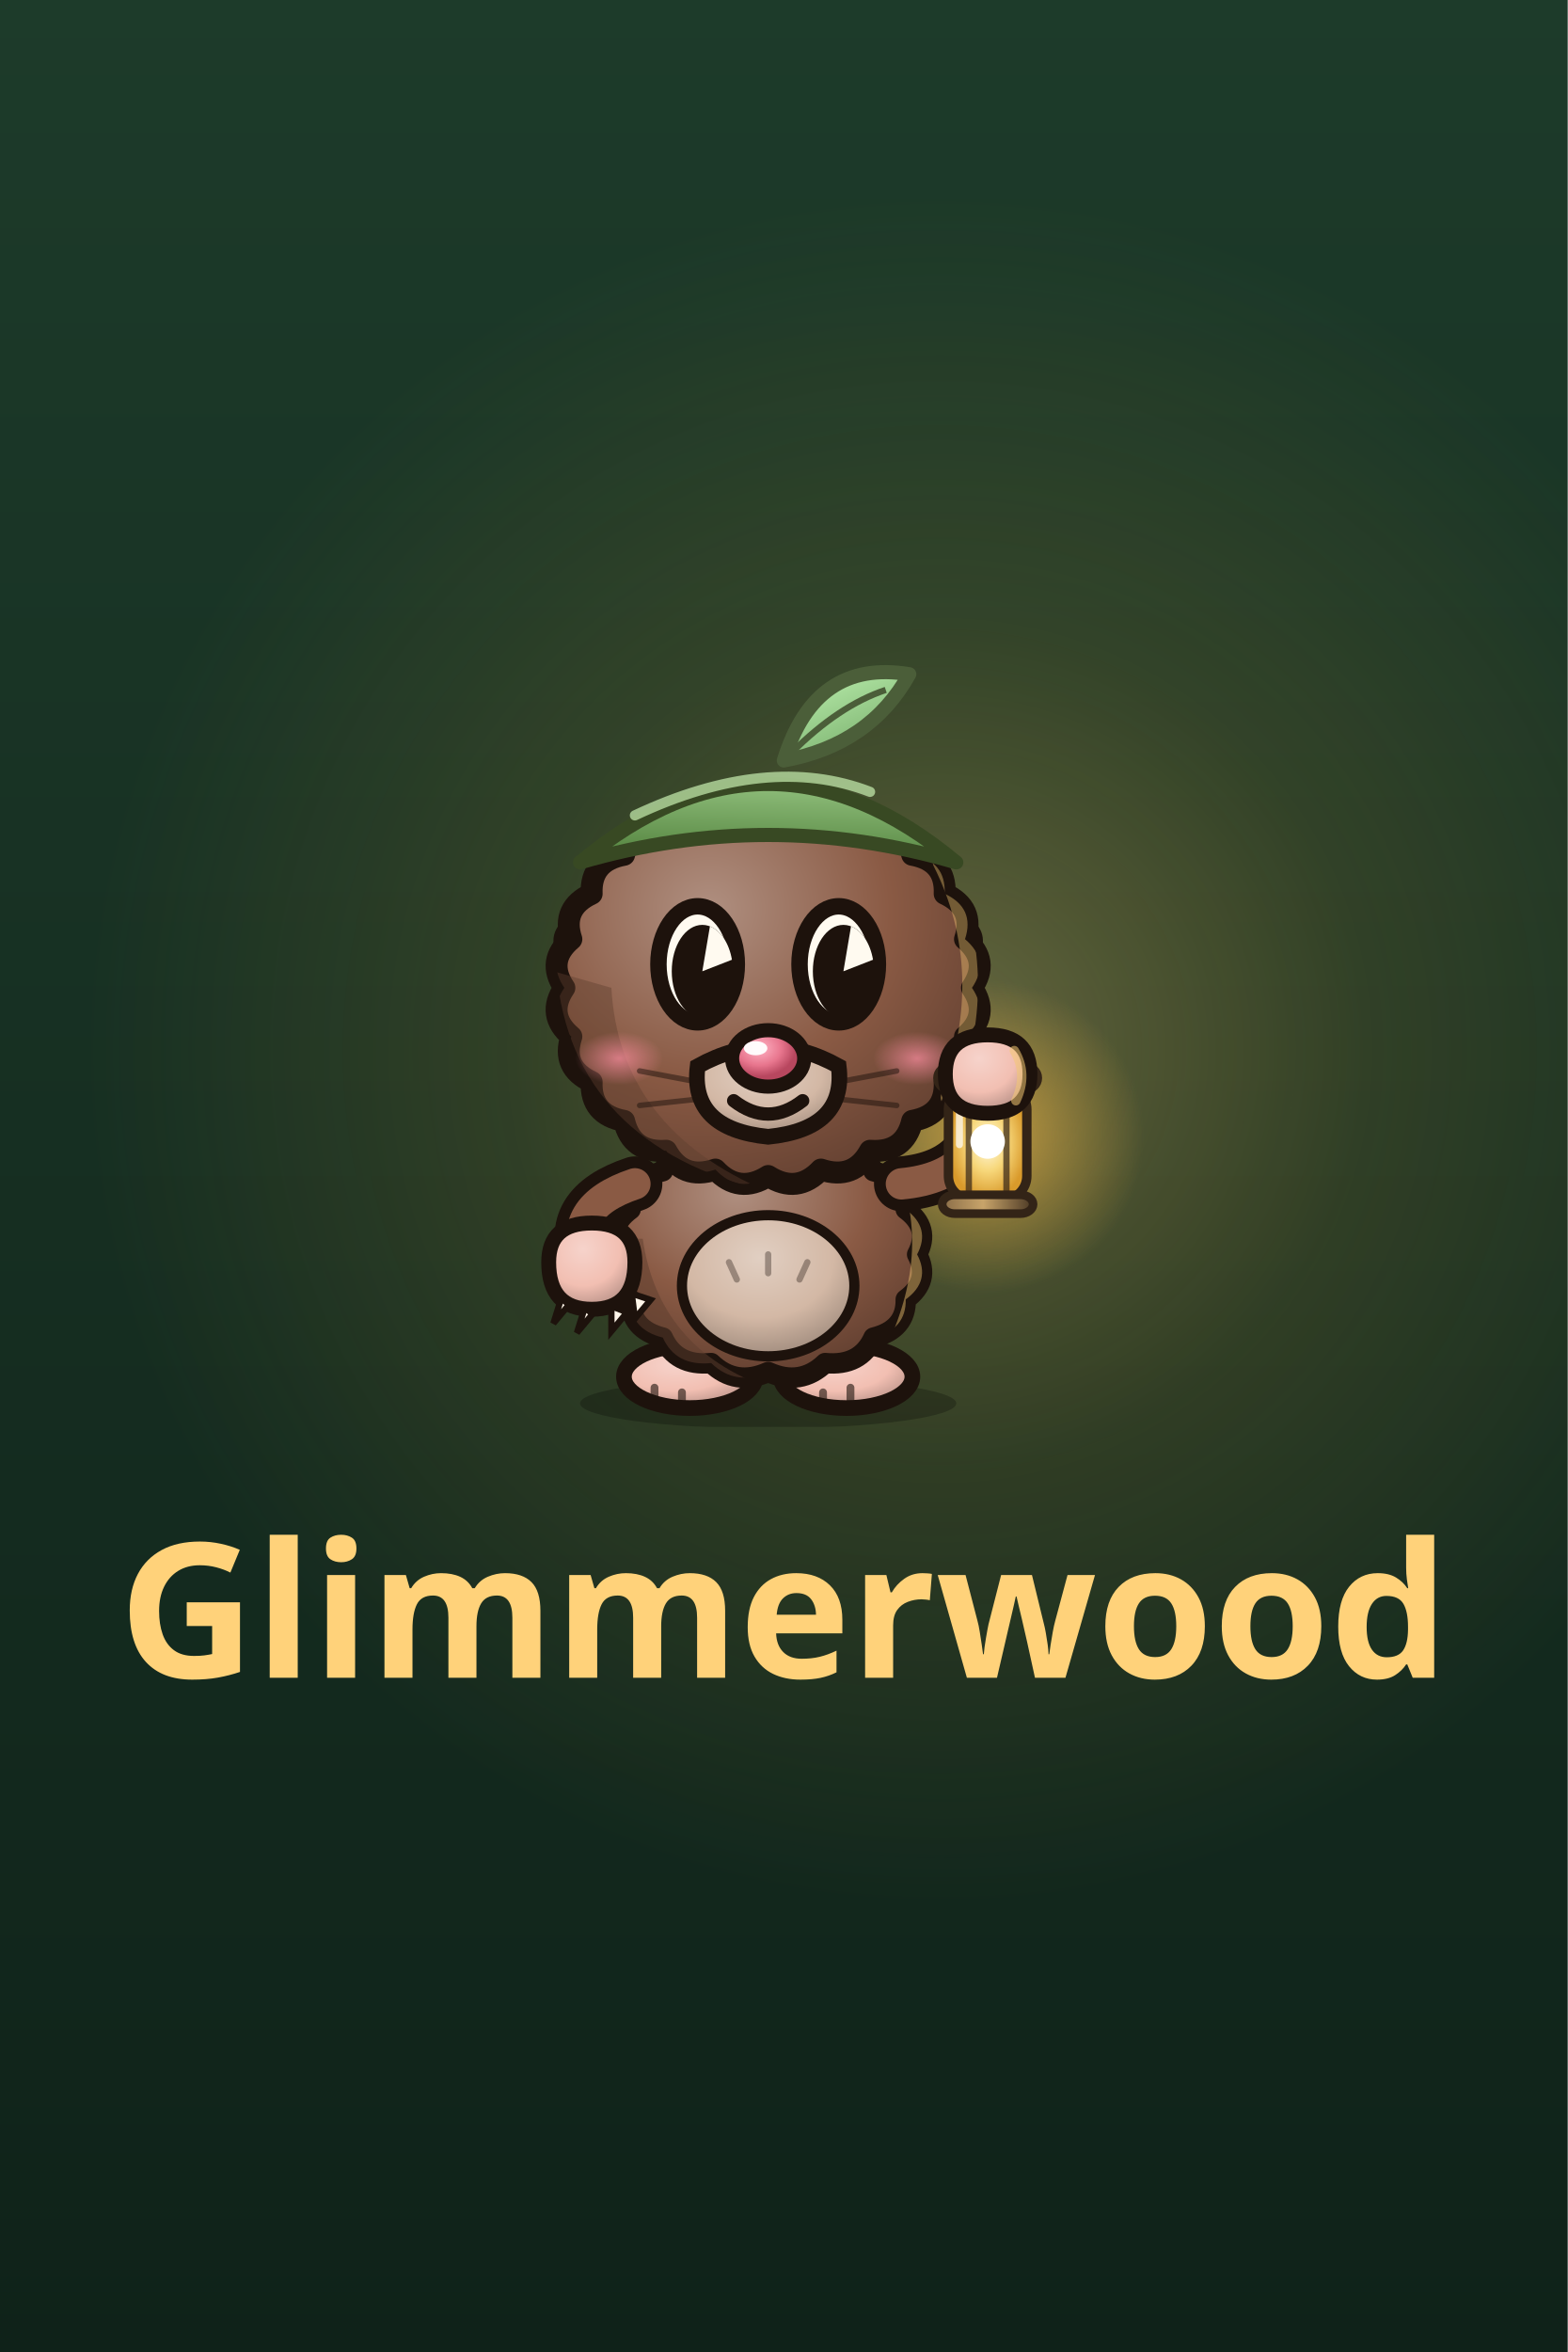
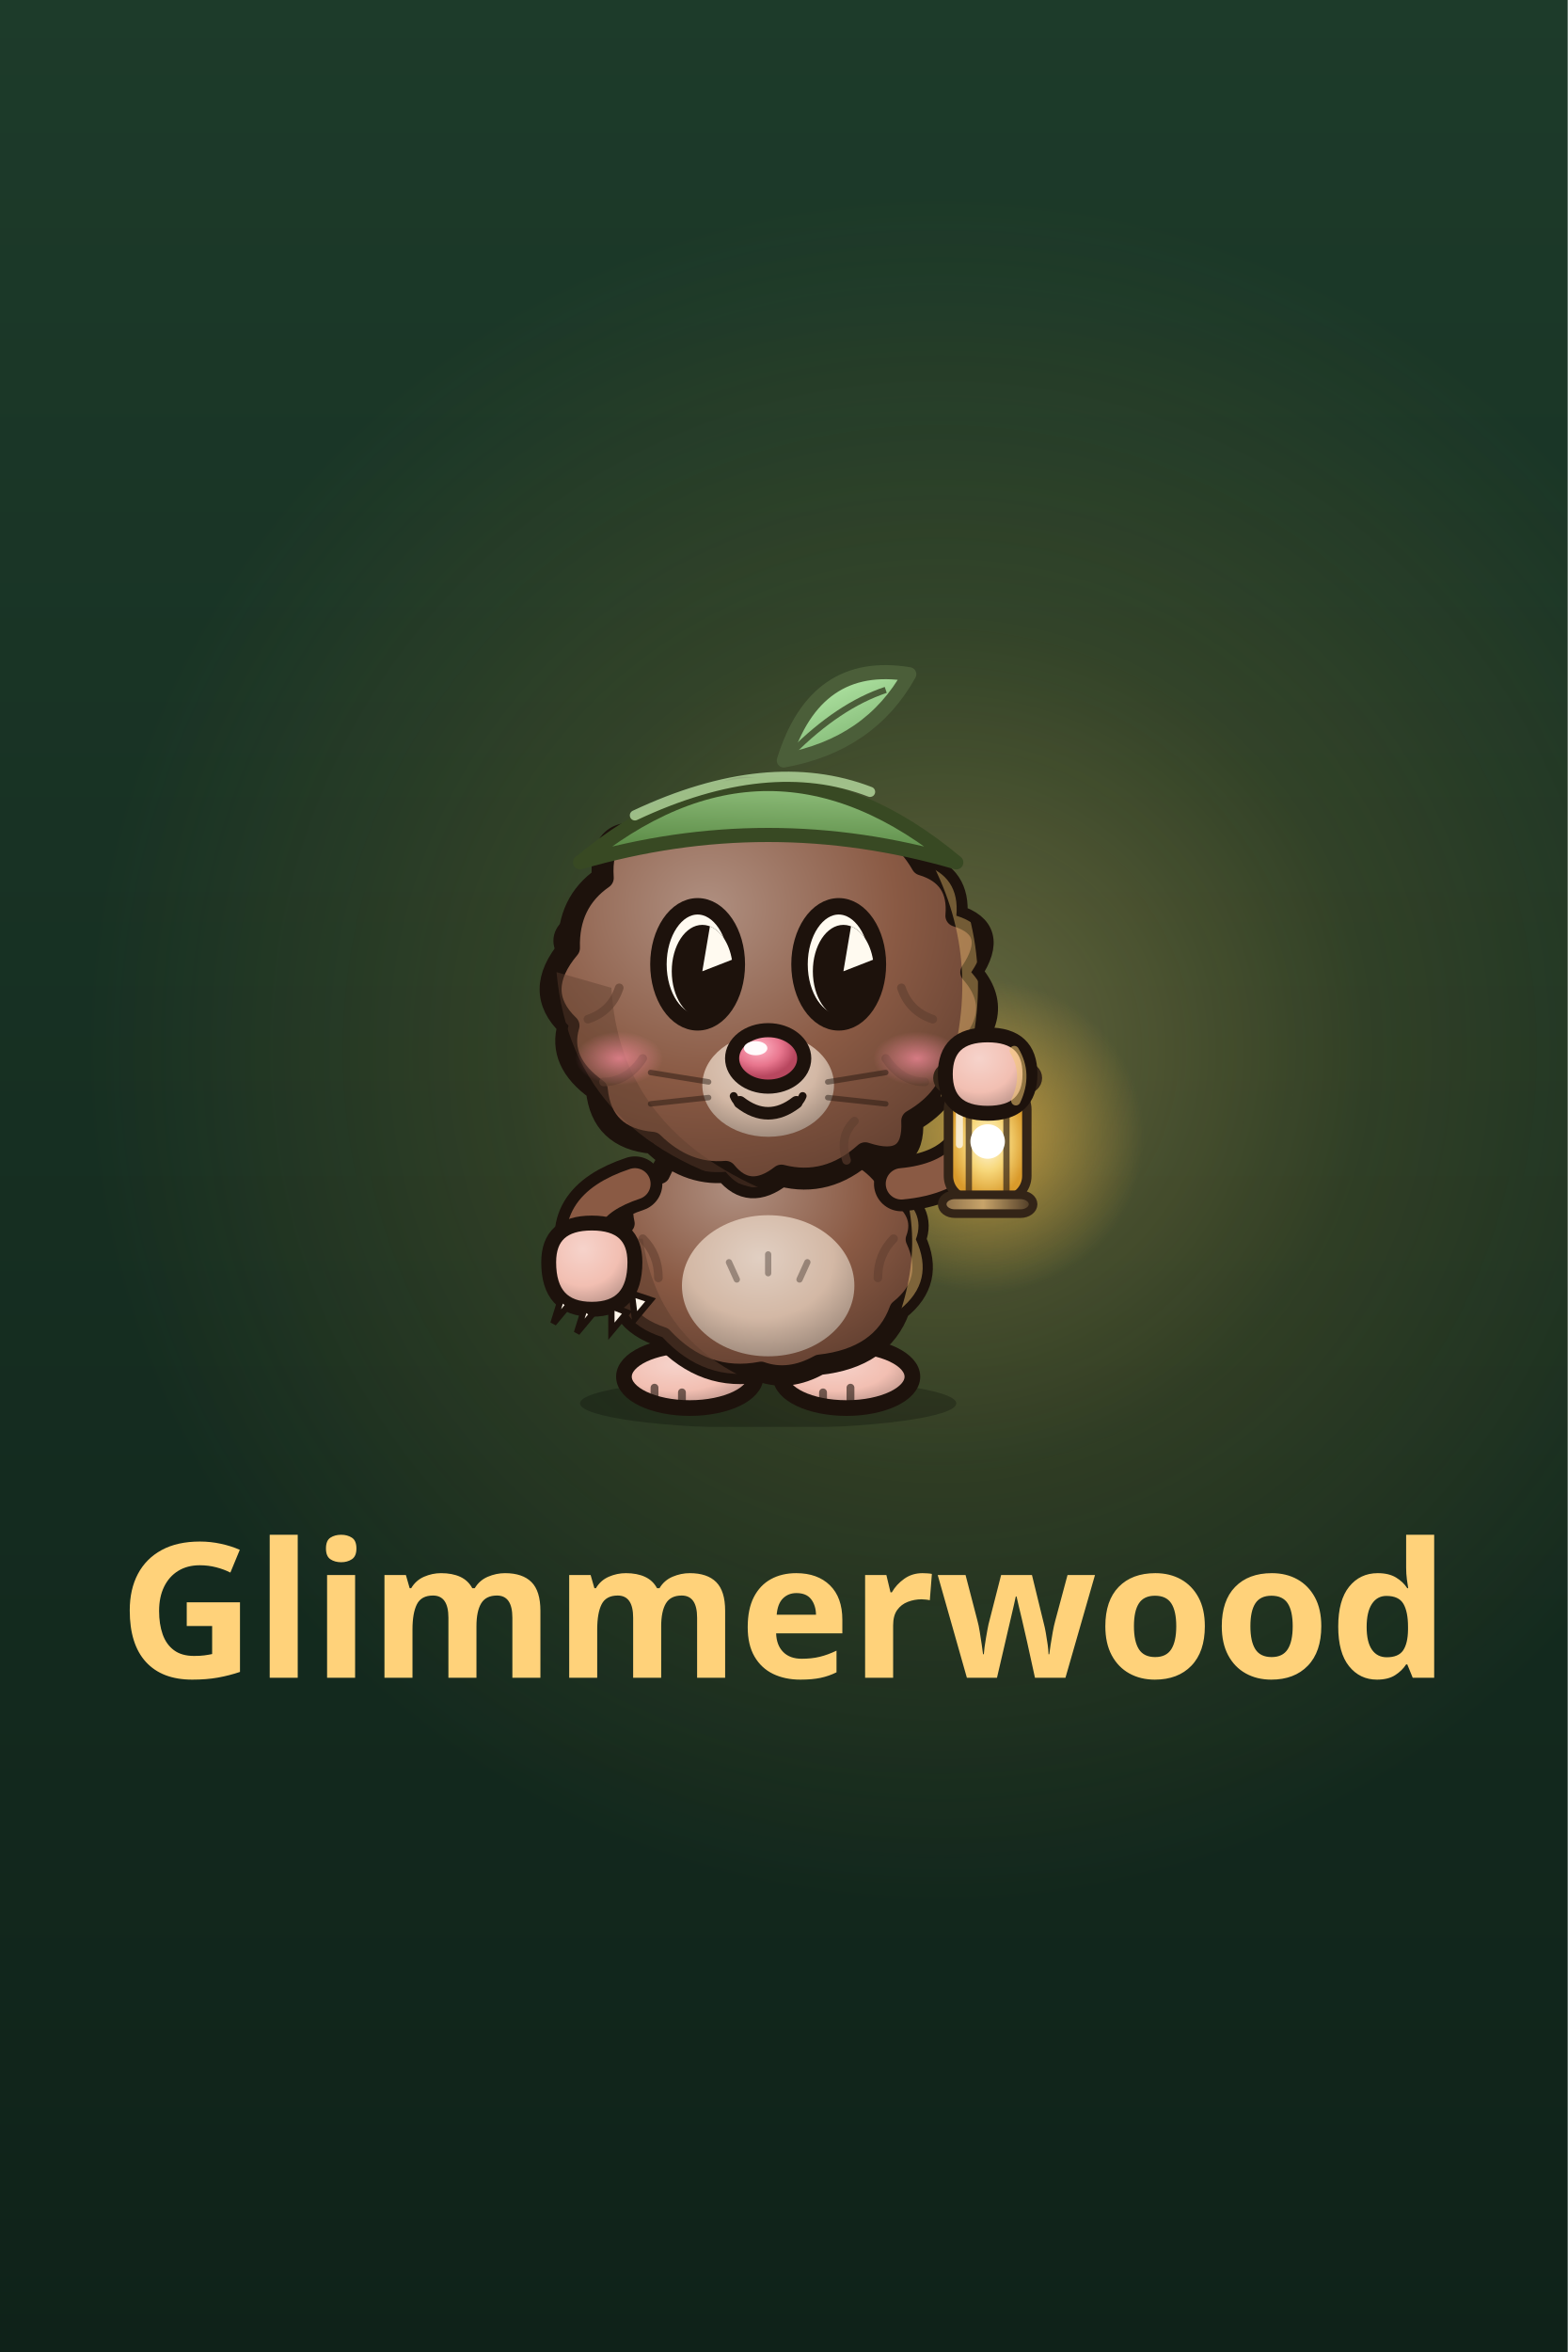
<svg xmlns="http://www.w3.org/2000/svg" viewBox="0 0 1280 1920">
  <defs>
    <linearGradient id="bg" x1="0" y1="1" x2="0" y2="0">
      <stop offset="0" stop-color="#0f2219" />
      <stop offset="1" stop-color="#1d3b2a" />
    </linearGradient>
    <radialGradient id="glow">
      <stop offset="0" stop-color="#ffd27a" stop-opacity=".35" />
      <stop offset=".5" stop-color="#f0b543" stop-opacity=".12" />
      <stop offset="1" stop-color="#f0b543" stop-opacity="0" />
    </radialGradient>
  </defs>
  <rect width="1280" height="1920" fill="url(#bg)" />
  <circle cx="768" cy="857.6" r="704" fill="url(#glow)" />
  <svg x="307.2" y="524.8" width="640" height="640" viewBox="0 0 100 100">
    <defs>
      <radialGradient id="dib0g">
        <stop offset="0" stop-color="#f0b543" stop-opacity=".7" />
        <stop offset="1" stop-color="#f0b543" stop-opacity="0" />
      </radialGradient>
      <radialGradient id="dib0h" cx="0.36" cy="0.3" r=".78">
        <stop offset="0" stop-color="#af8f80" />
        <stop offset=".55" stop-color="#8a5a44" />
        <stop offset="1" stop-color="#613f30" />
      </radialGradient>
      <radialGradient id="dib0b" cx="0.4" cy="0.25" r=".78">
        <stop offset="0" stop-color="#af8f80" />
        <stop offset=".55" stop-color="#8a5a44" />
        <stop offset="1" stop-color="#613f30" />
      </radialGradient>
      <radialGradient id="dib0c" cx="0.45" cy="0.3" r=".78">
        <stop offset="0" stop-color="#e1cfc2" />
        <stop offset=".55" stop-color="#d3b8a5" />
        <stop offset="1" stop-color="#948174" />
      </radialGradient>
      <radialGradient id="dib0p" cx="0.4" cy="0.3" r=".78">
        <stop offset="0" stop-color="#f6d3cb" />
        <stop offset=".55" stop-color="#f2bfb2" />
        <stop offset="1" stop-color="#a9867d" />
      </radialGradient>
      <radialGradient id="dib0n" cx=".38" cy=".32">
        <stop offset="0" stop-color="#ffb3c4" />
        <stop offset=".6" stop-color="#e8768e" />
        <stop offset="1" stop-color="#b8475f" />
      </radialGradient>
      <radialGradient id="dib0k">
        <stop offset="0" stop-color="#ff8fa3" stop-opacity=".7" />
        <stop offset="1" stop-color="#ff8fa3" stop-opacity="0" />
      </radialGradient>
      <clipPath id="dib0B">
-         <path d="M69.00 78.00 Q70.79 81.36 67.55 83.74 Q67.63 87.56 63.44 88.61 Q61.78 92.30 57.27 91.86 Q54.14 94.87 50.00 93.00 Q45.86 94.87 42.73 91.86 Q38.22 92.30 36.56 88.61 Q32.37 87.56 32.45 83.74 Q29.21 81.36 31.00 78.00 Q29.21 74.64 32.45 72.26 Q32.37 68.44 36.56 67.39 Q38.22 63.70 42.73 64.14 Q45.86 61.13 50.00 63.00 Q54.14 61.13 57.27 64.14 Q61.78 63.70 63.44 67.39 Q67.63 68.44 67.55 72.26 Q70.79 74.64 69.00 78.00 Z" />
+         <path d="M68.84 76.08 Q71.32 81.43 66.76 85.06 Q64.52 91.21 56.54 92.08 Q52.66 94.24 49.10 92.98 Q41.89 94.36 36.51 88.56 Q29.80 86.33 31.26 80.46 Q28.82 77.57 31.67 74.06 Q30.57 69.28 36.18 67.70 Q38.89 61.57 45.44 63.44 Q52.54 59.57 57.50 64.22 Q63.13 64.91 65.85 69.73 Q70.24 72.41 68.84 76.08 Z" />
      </clipPath>
      <clipPath id="dib0H">
-         <path d="M76.00 44.00 Q78.36 47.47 75.11 50.21 Q76.42 54.18 72.52 56.00 Q72.69 60.19 68.38 60.97 Q67.41 65.10 63.00 64.78 Q60.94 68.58 56.73 67.18 Q53.73 70.37 50.00 68.00 Q46.27 70.37 43.27 67.18 Q39.06 68.58 37.00 64.78 Q32.59 65.10 31.62 60.97 Q27.31 60.19 27.48 56.00 Q23.58 54.18 24.89 50.21 Q21.64 47.47 24.00 44.00 Q21.64 40.53 24.89 37.79 Q23.58 33.82 27.48 32.00 Q27.31 27.81 31.62 27.03 Q32.59 22.90 37.00 23.22 Q39.06 19.42 43.27 20.82 Q46.27 17.63 50.00 20.00 Q53.73 17.63 56.73 20.82 Q60.94 19.42 63.00 23.22 Q67.41 22.90 68.38 27.03 Q72.69 27.81 72.52 32.00 Q76.42 33.82 75.11 37.79 Q78.36 40.53 76.00 44.00 Z" />
+         <path d="M75.91 42.01 Q80.74 47.45 73.99 53.25 Q73.34 58.11 68.38 60.97 Q68.70 67.20 62.38 65.10 Q57.53 69.45 51.69 67.95 Q47.57 71.16 44.58 67.47 Q39.48 67.91 35.26 63.77 Q28.75 63.20 28.14 56.99 Q23.16 53.46 24.53 48.82 Q19.93 44.43 24.59 38.91 Q24.42 33.10 28.90 29.98 Q28.43 23.03 34.67 24.62 Q37.48 20.29 41.46 21.33 Q46.57 16.36 50.99 20.02 Q57.10 18.34 60.68 22.12 Q66.54 22.88 69.64 28.27 Q74.47 29.71 74.01 34.80 Q79.58 36.53 75.91 42.01 Z" />
      </clipPath>
    </defs>
    <ellipse cx="50" cy="97" rx="24" ry="3.2" fill="#000" opacity=".24" />
    <circle cx="78" cy="63" r="20" fill="url(#dib0g)">
      <animate attributeName="r" values="18;21;18" dur="2.6s" repeatCount="indefinite" />
    </circle>
    <g>
      <animateTransform attributeName="transform" type="translate" values="0 0;0 -1.4;0 0" dur="3.2s" repeatCount="indefinite" calcMode="spline" keySplines=".45 0 .55 1;.45 0 .55 1" />
      <ellipse cx="40" cy="93.6" rx="8.4" ry="4" fill="url(#dib0p)" stroke="#1d120c" stroke-width="2" />
      <ellipse cx="60" cy="93.6" rx="8.4" ry="4" fill="url(#dib0p)" stroke="#1d120c" stroke-width="2" />
      <path d="M35.5 95 v1.6 M39 95.6 v1.6 M57 95.6 v1.6 M60.5 95 v1.6" stroke="#1d120c" stroke-width="1" stroke-linecap="round" opacity=".6" />
-       <path d="M69.00 78.00 Q70.79 81.36 67.55 83.74 Q67.63 87.56 63.44 88.61 Q61.78 92.30 57.27 91.86 Q54.14 94.87 50.00 93.00 Q45.86 94.87 42.73 91.86 Q38.22 92.30 36.56 88.61 Q32.37 87.56 32.45 83.74 Q29.21 81.36 31.00 78.00 Q29.21 74.64 32.45 72.26 Q32.37 68.44 36.56 67.39 Q38.22 63.70 42.73 64.14 Q45.86 61.13 50.00 63.00 Q54.14 61.13 57.27 64.14 Q61.78 63.70 63.44 67.39 Q67.63 68.44 67.55 72.26 Q70.79 74.64 69.00 78.00 Z" fill="url(#dib0b)" stroke="#1d120c" stroke-width="2.6" stroke-linejoin="round" />
+       <path d="M68.84 76.08 Q71.32 81.43 66.76 85.06 Q64.52 91.21 56.54 92.08 Q52.66 94.24 49.10 92.98 Q41.89 94.36 36.51 88.56 Q29.80 86.33 31.26 80.46 Q28.82 77.57 31.67 74.06 Q30.57 69.28 36.18 67.70 Q38.89 61.57 45.44 63.44 Q52.54 59.57 57.50 64.22 Q63.13 64.91 65.85 69.73 Q70.24 72.41 68.84 76.08 Z" fill="url(#dib0b)" stroke="#1d120c" stroke-width="2.6" stroke-linejoin="round" />
      <g clip-path="url(#dib0B)">
        <path d="M28 76 Q31 92 50 95 Q36 90 34 76 Z" fill="#5e3d2e" opacity=".5" />
        <path d="M67 66 Q72 77 66 90" stroke="#f4c872" stroke-width="1.8" fill="none" opacity=".45" stroke-linecap="round" />
      </g>
-       <ellipse cx="50" cy="82" rx="11" ry="9" fill="url(#dib0c)" stroke="#1d120c" stroke-width="1.3" />
+       <ellipse cx="50" cy="82" rx="11" ry="9" fill="url(#dib0c)" />
+       <g stroke="#5e3d2e" stroke-width="1.1" fill="none" opacity=".55" stroke-linecap="round">
+         <path d="M34 76 q2 2 2 5 M66 76 q-2 2 -2 5" />
+       </g>
      <g stroke="#1d120c" stroke-width=".8" opacity=".35" stroke-linecap="round">
        <path d="M45 79 l1 2.2 M50 78 v2.4 M55 79 l-1 2.2" />
      </g>
      <ellipse cx="26.8" cy="38" rx="3.4" ry="2.8" fill="#5e3d2e" stroke="#1d120c" stroke-width="1.6" />
      <ellipse cx="73.2" cy="38" rx="3.4" ry="2.8" fill="#5e3d2e" stroke="#1d120c" stroke-width="1.6" />
-       <path d="M76.00 44.00 Q78.36 47.47 75.11 50.21 Q76.42 54.18 72.52 56.00 Q72.69 60.19 68.38 60.97 Q67.41 65.10 63.00 64.78 Q60.94 68.58 56.73 67.18 Q53.73 70.37 50.00 68.00 Q46.27 70.37 43.27 67.18 Q39.06 68.58 37.00 64.78 Q32.59 65.10 31.62 60.97 Q27.31 60.19 27.48 56.00 Q23.58 54.18 24.89 50.21 Q21.64 47.47 24.00 44.00 Q21.64 40.53 24.89 37.79 Q23.58 33.82 27.48 32.00 Q27.31 27.81 31.62 27.03 Q32.59 22.90 37.00 23.22 Q39.06 19.42 43.27 20.82 Q46.27 17.63 50.00 20.00 Q53.73 17.63 56.73 20.82 Q60.94 19.42 63.00 23.22 Q67.41 22.90 68.38 27.03 Q72.69 27.81 72.52 32.00 Q76.42 33.82 75.11 37.79 Q78.36 40.53 76.00 44.00 Z" fill="url(#dib0h)" stroke="#1d120c" stroke-width="2.8" stroke-linejoin="round" />
+       <path d="M75.91 42.01 Q80.74 47.45 73.99 53.25 Q73.34 58.11 68.38 60.97 Q68.70 67.20 62.38 65.10 Q57.53 69.45 51.69 67.95 Q47.57 71.16 44.58 67.47 Q39.48 67.91 35.26 63.77 Q28.75 63.20 28.14 56.99 Q23.16 53.46 24.53 48.82 Q19.93 44.43 24.59 38.91 Q24.42 33.10 28.90 29.98 Q28.43 23.03 34.67 24.62 Q37.48 20.29 41.46 21.33 Q46.57 16.36 50.99 20.02 Q57.10 18.34 60.68 22.12 Q66.54 22.88 69.64 28.27 Q74.47 29.71 74.01 34.80 Q79.58 36.53 75.91 42.01 Z" fill="url(#dib0h)" stroke="#1d120c" stroke-width="2.8" stroke-linejoin="round" />
      <g clip-path="url(#dib0H)">
        <path d="M23 42 Q25 64 50 70 Q31 62 30 44 Z" fill="#5e3d2e" opacity=".42" />
        <path d="M72 28 Q79 42 73 58" stroke="#f4c872" stroke-width="2" fill="none" opacity=".4" stroke-linecap="round" />
        <path d="M35 23 Q43 18 52 19" stroke="#ffffff" stroke-width="2" opacity=".22" fill="none" stroke-linecap="round" />
+         <g stroke="#5e3d2e" stroke-width="1.1" fill="none" opacity=".6" stroke-linecap="round">
+           <path d="M27 48 q3 -1 4 -4 M29 56 q3 0 5 -3 M71 48 q-3 -1 -4 -4 M70 56 q-3 0 -5 -3 M60 66 q-1 -3 1 -5" />
+         </g>
      </g>
      <g transform="translate(41 41)">
        <g>
          <animateTransform attributeName="transform" type="scale" values="1 1;1 1;1 .1;1 1" keyTimes="0;.94;.97;1" dur="4.4s" repeatCount="indefinite" />
          <ellipse rx="5" ry="7.4" fill="#fffaf0" stroke="#1d120c" stroke-width="2.1" />
          <ellipse cx="0.6" cy="0.888" rx="3.9" ry="5.92" fill="#1d120c" />
          <path d="M0.6 0.888 L1.57 -4.846 A3.9 5.92 0 0 1 4.377 -0.584 Z" fill="#fffaf0" />
        </g>
      </g>
      <g transform="translate(59 41)">
        <g>
          <animateTransform attributeName="transform" type="scale" values="1 1;1 1;1 .1;1 1" keyTimes="0;.94;.97;1" dur="4.4s" repeatCount="indefinite" />
          <ellipse rx="5" ry="7.4" fill="#fffaf0" stroke="#1d120c" stroke-width="2.1" />
          <ellipse cx="0.6" cy="0.888" rx="3.9" ry="5.92" fill="#1d120c" />
          <path d="M0.6 0.888 L1.57 -4.846 A3.9 5.92 0 0 1 4.377 -0.584 Z" fill="#fffaf0" />
        </g>
      </g>
      <ellipse cx="31" cy="53" rx="5.6" ry="3.4" fill="url(#dib0k)" />
      <ellipse cx="69" cy="53" rx="5.6" ry="3.4" fill="url(#dib0k)" />
-       <path d="M41 54 Q50 49 59 54 Q60 62 50 63 Q40 62 41 54 Z" fill="url(#dib0c)" stroke="#1d120c" stroke-width="2" />
+       <ellipse cx="50" cy="56.4" rx="8.4" ry="6.6" fill="url(#dib0c)" />
      <ellipse cx="50" cy="53" rx="4.6" ry="3.6" fill="url(#dib0n)" stroke="#1d120c" stroke-width="1.8" />
      <ellipse cx="48.4" cy="51.7" rx="1.5" ry=".9" fill="#fff" opacity=".95" />
-       <path d="M45.6 58.4 Q50 61.8 54.4 58.4" stroke="#1d120c" stroke-width="1.7" fill="none" stroke-linecap="round" />
-       <g stroke="#1d120c" stroke-width=".7" opacity=".5" stroke-linecap="round">
-         <path d="M41 56 L33.6 54.6 M41 58.2 L33.6 59" />
-         <path d="M59 56 L66.4 54.6 M59 58.2 L66.4 59" />
+       <path d="M46.4 58.6 Q50 61.4 53.6 58.6" stroke="#1d120c" stroke-width="1.6" fill="none" stroke-linecap="round" />
+       <path d="M45.6 57.8 q.4 1 1.1 1 M54.4 57.8 q-.4 1 -1.1 1" stroke="#1d120c" stroke-width="1" fill="none" stroke-linecap="round" />
+       <g stroke="#1d120c" stroke-width=".7" opacity=".45" stroke-linecap="round">
+         <path d="M42.4 56 L35 54.8 M42.4 58 L35 58.8" />
+         <path d="M57.6 56 L65 54.8 M57.6 58 L65 58.8" />
      </g>
      <g>
        <animateTransform attributeName="transform" type="rotate" values="-2 50 22;2 50 22;-2 50 22" dur="4s" repeatCount="indefinite" />
        <defs>
          <linearGradient id="dib0tl" gradientTransform="rotate(100 .5 .5)">
            <stop offset="0" stop-color="#8fbe7b" />
            <stop offset="1" stop-color="#53833e" />
          </linearGradient>
          <linearGradient id="dib0ts" gradientTransform="rotate(60 .5 .5)">
            <stop offset="0" stop-color="#b4e8a7" />
            <stop offset="1" stop-color="#79af6c" />
          </linearGradient>
        </defs>
        <path d="M26 28 Q50 8 74 28 Q50 21 26 28 Z" fill="url(#dib0tl)" stroke="#384923" stroke-width="1.8" stroke-linejoin="round" />
        <path d="M33 22 Q50 14 63 19" stroke="#c7f0b0" stroke-width="1.3" fill="none" opacity=".7" stroke-linecap="round" />
        <path d="M52 15 Q56 2 68 4 Q63 13 52 15 Z" fill="url(#dib0ts)" stroke="#4b5e39" stroke-width="1.8" stroke-linejoin="round" />
        <path d="M53 14 Q59 8 65 6" stroke="#4b5e39" stroke-width=".8" fill="none" />
      </g>
      <path d="M33 69 Q24 72 27 79" stroke="#1d120c" stroke-width="7" fill="none" stroke-linecap="round" />
      <path d="M33 69 Q24 72 27 79" stroke="#8a5a44" stroke-width="4" fill="none" stroke-linecap="round" />
      <path d="M22 79 Q22 74 27.5 74 Q33 74 33 79 Q33 85 27.5 85 Q22 85 22 79 Z" fill="url(#dib0p)" stroke="#1d120c" stroke-width="1.9" />
      <g fill="#fff6ea" stroke="#1d120c" stroke-width=".8">
        <path d="M23.6 83.6 l-1 3.2 l2 -2.4 Z" />
        <path d="M26.6 84.8 l-1 3.2 l2 -2.4 Z" />
        <path d="M30 84.6 l0 3.2 l2 -2.4 Z" />
        <path d="M32.6 83 l0.4 3.2 l2 -2.4 Z" />
      </g>
      <path d="M67 69 Q78 68 78 57" stroke="#1d120c" stroke-width="7" fill="none" stroke-linecap="round" />
      <path d="M67 69 Q78 68 78 57" stroke="#8a5a44" stroke-width="4" fill="none" stroke-linecap="round" />
      <g>
        <animateTransform attributeName="transform" type="rotate" values="-4 78 54;4 78 54;-4 78 54" dur="3.2s" repeatCount="indefinite" />
        <g transform="translate(-2 0)">
          <defs>
            <linearGradient id="dib0Lm" x1="0" x2="1">
              <stop offset="0" stop-color="#8a6d48" />
              <stop offset=".45" stop-color="#c8a46a" />
              <stop offset="1" stop-color="#4a3824" />
            </linearGradient>
            <radialGradient id="dib0La">
              <stop offset="0" stop-color="#fffbe6" />
              <stop offset=".5" stop-color="#f7d77a" />
              <stop offset="1" stop-color="#d99a2b" />
            </radialGradient>
          </defs>
          <rect x="75" y="56.5" width="10" height="14.5" rx="3" fill="url(#dib0La)" stroke="#332417" stroke-width="1.2" />
          <rect x="73.6" y="54" width="12.8" height="3" rx="1.6" fill="url(#dib0Lm)" stroke="#332417" stroke-width="1.1" />
          <rect x="74.2" y="70.4" width="11.6" height="2.4" rx="1.6" fill="url(#dib0Lm)" stroke="#332417" stroke-width="1.1" />
          <path d="M77.6 57 V70.4 M82.4 57 V70.4" stroke="#332417" stroke-width=".8" opacity=".7" />
          <circle cx="80" cy="63.6" r="2.2" fill="#fff" />
          <path d="M76.4 59 V64" stroke="#fff" stroke-width=".9" opacity=".7" stroke-linecap="round" />
        </g>
      </g>
      <path d="M72.6 55 Q72.6 50 78 50 Q83.4 50 83.4 55 Q83.4 60 78 60 Q72.6 60 72.6 55 Z" fill="url(#dib0p)" stroke="#1d120c" stroke-width="1.9" />
      <path d="M81.4 52 Q83.2 55 81.6 58.4" stroke="#f4c872" stroke-width="1.2" fill="none" opacity=".55" stroke-linecap="round" />
    </g>
  </svg>
  <text x="640" y="1369.6" text-anchor="middle" font-family="Fredoka" font-weight="700" font-size="153.6" fill="#ffd27a">Glimmerwood</text>
</svg>
